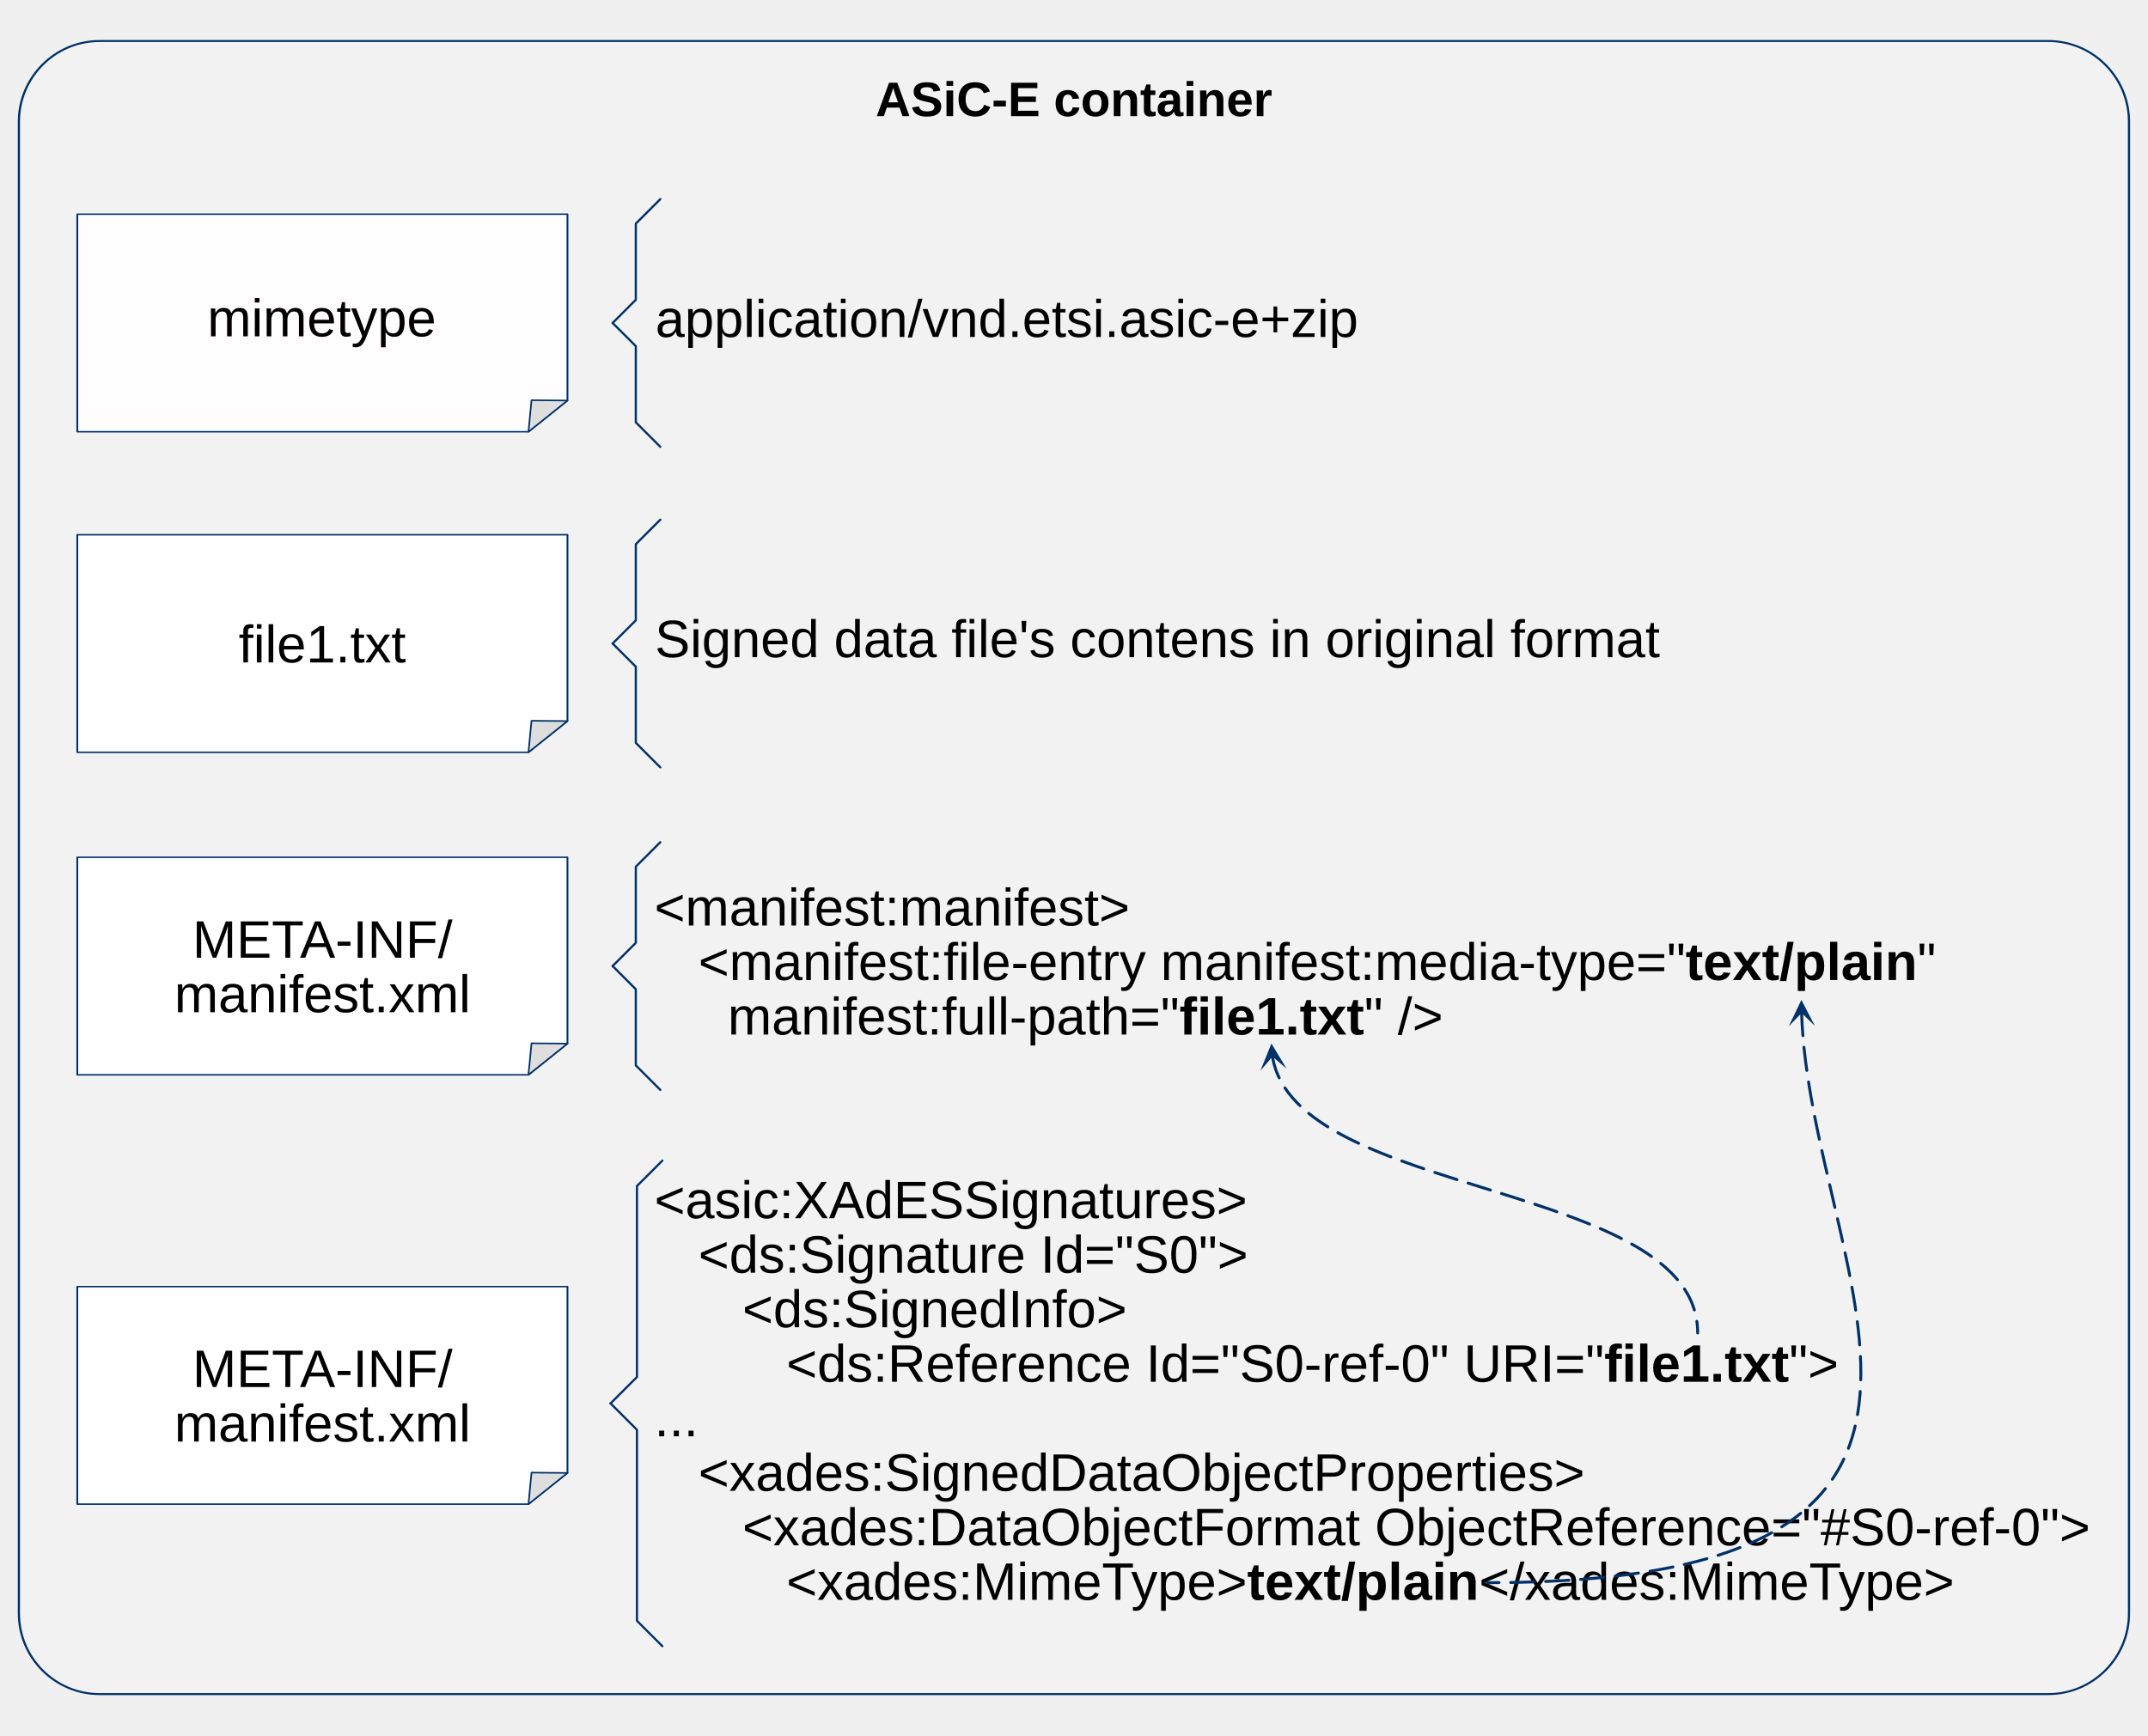
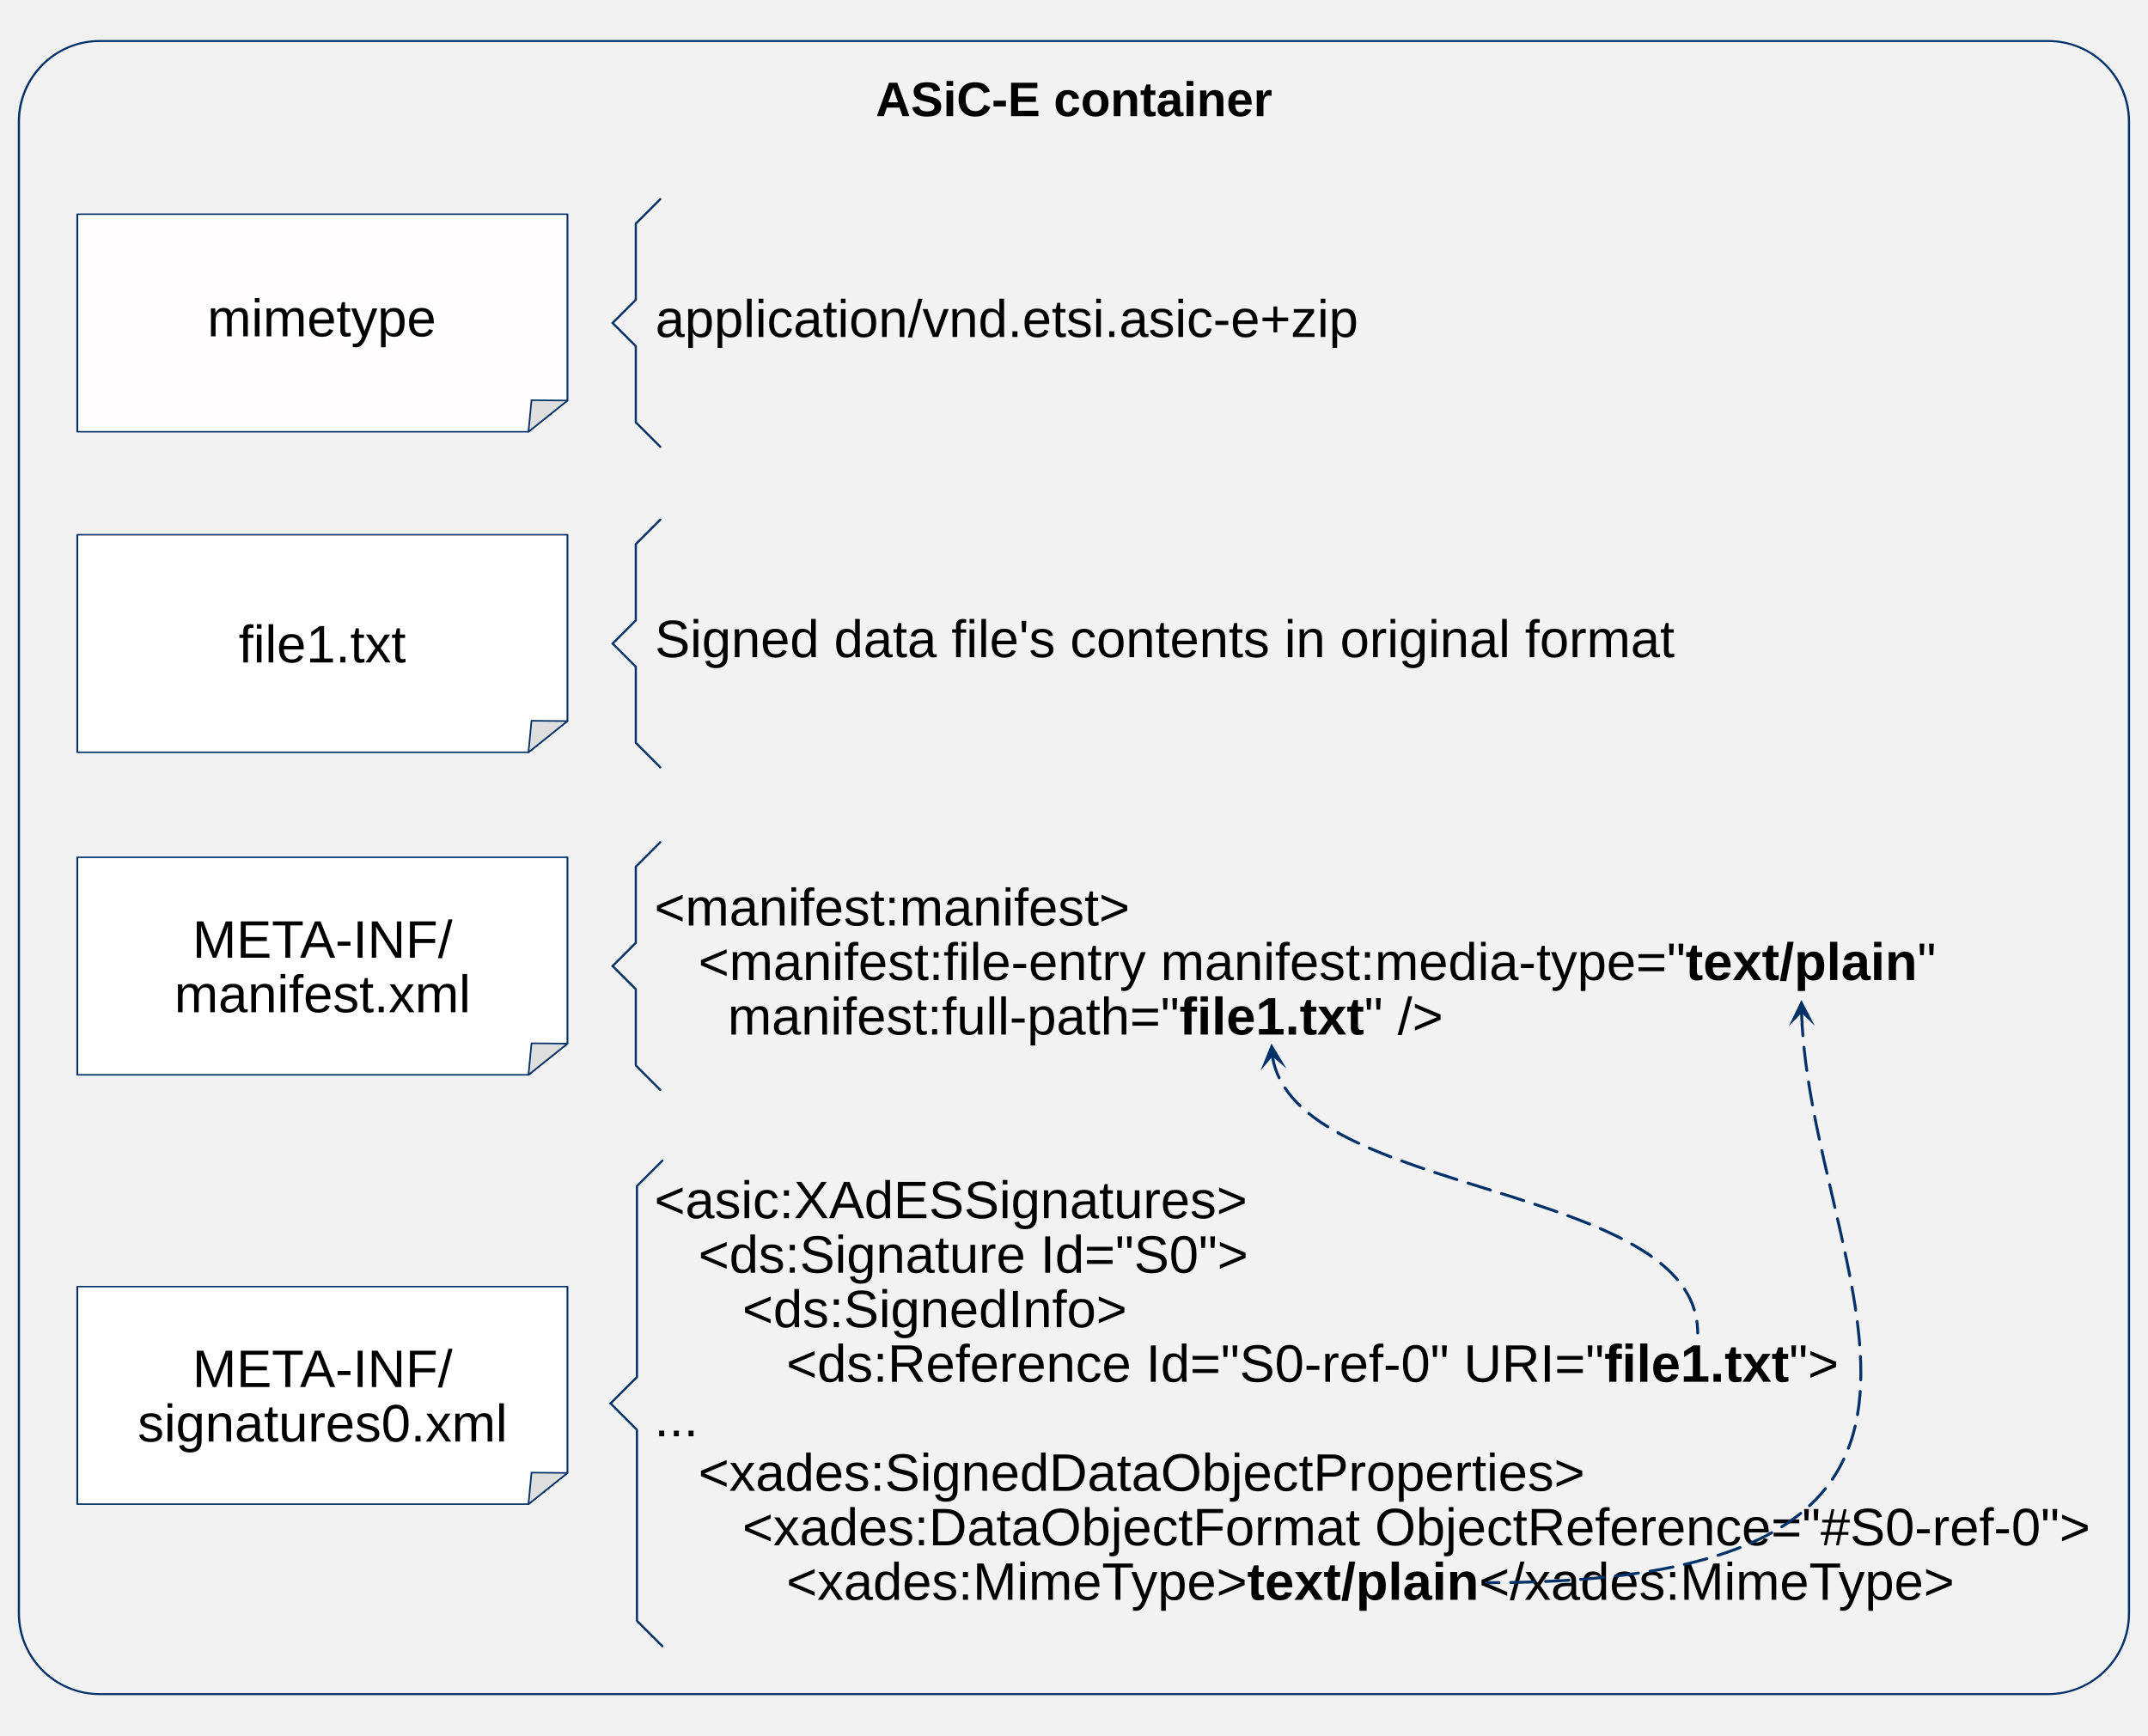
<svg xmlns="http://www.w3.org/2000/svg" width="646" height="522" viewBox="0 0 12284 9922" version="1.1" xml:space="preserve" style="fill-rule:evenodd;clip-rule:evenodd;stroke-linecap:round;stroke-linejoin:round;stroke-miterlimit:1.5;">
  <g transform="matrix(1,0,0,1,-25928,0)">
    <g id="ASiC-E-container-s-contents" transform="matrix(0.962963,0,0,0.777778,960.066,0)">
      <rect x="25928.2" y="0" width="12755.9" height="12755.9" style="fill:none;" />
      <g transform="matrix(1.03846,0,0,1.28571,-1285.43,-885.59)">
        <g transform="matrix(1,0,0,1,0,-713.048)">
          <g transform="matrix(1,0,0,0.90994,0.238845,614.124)">
            <path d="M38380.9,1629.13C38380.9,1348.81 38173.8,1121.22 37918.8,1121.22L26775.7,1121.22C26520.7,1121.22 26313.6,1348.81 26313.6,1629.13L26313.6,11005.4C26313.6,11285.8 26520.7,11513.3 26775.7,11513.3L37918.8,11513.3C38173.8,11513.3 38380.9,11285.8 38380.9,11005.4L38380.9,1629.13Z" style="fill:rgb(242,242,242);stroke:rgb(0,49,104);stroke-width:12.5px;" />
          </g>
          <g transform="matrix(1,0,0,1,-851.255,-587.444)">
            <g transform="matrix(0.830605,0,0,0.665521,4619.8,3777.46)">
              <g transform="matrix(1,0,0,1,0.238845,0)">
                <path d="M30919.9,6279.86L30651.4,6548.25L27545.1,6548.25L27545.1,4678.51L30919.9,4678.51L30919.9,6279.86Z" style="fill:white;stroke:rgb(0,49,104);stroke-width:12.5px;" />
              </g>
              <g transform="matrix(0.887337,0,0,1.06686,3454.08,-437.445)">
                <path d="M30650.8,6547.91L30674.4,6293.87L30953.4,6296.49L30650.8,6547.91Z" style="fill:rgb(222,222,222);stroke:rgb(0,49,104);stroke-width:12.5px;" />
              </g>
            </g>
            <g transform="matrix(0.364572,0,0,0.364572,20797.7,4623.48)">
              <text x="20188.2px" y="7795.58px" style="font-family:'ArialMT', 'Arial', sans-serif;font-size:828.263px;">MET<tspan x="21875px 22427.5px " y="7795.58px 7795.58px ">A-</tspan>INF/</text>
              <text x="19903.7px" y="8650.94px" style="font-family:'ArialMT', 'Arial', sans-serif;font-size:828.263px;">manifest.xml</text>
            </g>
          </g>
          <g transform="matrix(0.364572,0,0,0.364572,23854.3,3851.88)">
            <text x="16714.6px" y="7795.58px" style="font-family:'ArialMT', 'Arial', sans-serif;font-size:828.263px;">&lt;manifest:manifest&gt;</text>
            <text x="17404.9px" y="8650.94px" style="font-family:'ArialMT', 'Arial', sans-serif;font-size:828.263px;">&lt;manifest:ﬁle-entry manifest:media-type="</text>
            <text x="32890.4px" y="8650.94px" style="font-family:'Arial-BoldMT', 'Arial', sans-serif;font-weight:700;font-size:828.263px;">text/plain</text>
            <text x="36526.1px" y="8650.94px" style="font-family:'ArialMT', 'Arial', sans-serif;font-size:828.263px;">"</text>
            <text x="17865.1px" y="9506.3px" style="font-family:'ArialMT', 'Arial', sans-serif;font-size:828.263px;">manifest:full-path="</text>
            <text x="24949.9px" y="9506.3px" style="font-family:'Arial-BoldMT', 'Arial', sans-serif;font-weight:700;font-size:828.263px;">ﬁle1.txt</text>
            <text x="27849.6px" y="9506.3px" style="font-family:'ArialMT', 'Arial', sans-serif;font-size:828.263px;">" /&gt;</text>
          </g>
        </g>
        <g>
          <g transform="matrix(1,0,0,1,188.803,-1763.1)">
            <g transform="matrix(0.830605,0,0,0.665521,3579.74,6695.95)">
              <g transform="matrix(1,0,0,1,0.238845,0)">
                <path d="M30919.9,6279.86L30651.4,6548.25L27545.1,6548.25L27545.1,4678.51L30919.9,4678.51L30919.9,6279.86Z" style="fill:white;stroke:rgb(0,49,104);stroke-width:12.5px;" />
              </g>
              <g transform="matrix(0.887337,0,0,1.06686,3454.08,-437.445)">
                <path d="M30650.8,6547.91L30674.4,6293.87L30953.4,6296.49L30650.8,6547.91Z" style="fill:rgb(222,222,222);stroke:rgb(0,49,104);stroke-width:12.5px;" />
              </g>
            </g>
            <g transform="matrix(0.364572,0,0,0.364572,19757.7,7541.97)">
              <text x="20188.2px" y="7795.58px" style="font-family:'ArialMT', 'Arial', sans-serif;font-size:828.263px;">MET<tspan x="21875px 22427.5px " y="7795.58px 7795.58px ">A-</tspan>INF/</text>
-               <text x="19903.7px" y="8650.94px" style="font-family:'ArialMT', 'Arial', sans-serif;font-size:828.263px;">manifest.xml</text>
+               <text x="19328.2px" y="8650.94px" style="font-family:'ArialMT', 'Arial', sans-serif;font-size:828.263px;">signatures0.xml</text>
            </g>
          </g>
          <g transform="matrix(0.364572,0,0,0.364572,23854.3,4813.34)">
            <text x="16714.6px" y="7795.58px" style="font-family:'ArialMT', 'Arial', sans-serif;font-size:828.263px;">&lt;asic:XAdESSignatures&gt;</text>
            <text x="17404.9px" y="8650.94px" style="font-family:'ArialMT', 'Arial', sans-serif;font-size:828.263px;">&lt;ds:Signature Id="S0"&gt;</text>
            <text x="18095.3px" y="9506.3px" style="font-family:'ArialMT', 'Arial', sans-serif;font-size:828.263px;">&lt;ds:SignedInfo&gt;</text>
            <text x="18785.6px" y="10361.7px" style="font-family:'ArialMT', 'Arial', sans-serif;font-size:828.263px;">&lt;ds:Reference Id="S0-ref-0" URI="</text>
            <text x="31614.4px" y="10361.7px" style="font-family:'Arial-BoldMT', 'Arial', sans-serif;font-weight:700;font-size:828.263px;">ﬁle1.txt</text>
            <text x="34514.1px" y="10361.7px" style="font-family:'ArialMT', 'Arial', sans-serif;font-size:828.263px;">"&gt;</text>
            <text x="16714.6px" y="11217px" style="font-family:'ArialMT', 'Arial', sans-serif;font-size:828.263px;">...</text>
            <text x="17404.9px" y="12072.4px" style="font-family:'ArialMT', 'Arial', sans-serif;font-size:828.263px;">&lt;xades:SignedDataObjectProperties&gt;</text>
            <text x="18095.3px" y="12927.7px" style="font-family:'ArialMT', 'Arial', sans-serif;font-size:828.263px;">&lt;xades:DataObjectFormat ObjectReference="#S0-ref-0"&gt;</text>
            <text x="18785.6px" y="13783.1px" style="font-family:'ArialMT', 'Arial', sans-serif;font-size:828.263px;">&lt;xades:MimeT<tspan x="24194.4px 24608.5px " y="13783.1px 13783.1px ">yp</tspan>e&gt;</text>
            <text x="26013.5px" y="13783.1px" style="font-family:'Arial-BoldMT', 'Arial', sans-serif;font-weight:700;font-size:828.263px;">text/plain</text>
            <text x="29649.3px" y="13783.1px" style="font-family:'ArialMT', 'Arial', sans-serif;font-size:828.263px;">&lt;/xades:MimeT<tspan x="35288.2px 35702.3px " y="13783.1px 13783.1px ">yp</tspan>e&gt;</text>
          </g>
        </g>
        <g transform="matrix(1,0,0,1,0,-200.604)">
          <g transform="matrix(1,0,0,1,-848.159,-408.235)">
            <g transform="matrix(0.830605,0,0,0.665521,4616.7,1240.88)">
              <g transform="matrix(1,0,0,1,0.238845,0)">
                <path d="M30919.9,6279.86L30651.4,6548.25L27545.1,6548.25L27545.1,4678.51L30919.9,4678.51L30919.9,6279.86Z" style="fill:white;stroke:rgb(0,49,104);stroke-width:12.5px;" />
              </g>
              <g transform="matrix(0.887337,0,0,1.06686,3454.08,-437.445)">
                <path d="M30650.8,6547.91L30674.4,6293.87L30953.4,6296.49L30650.8,6547.91Z" style="fill:rgb(222,222,222);stroke:rgb(0,49,104);stroke-width:12.5px;" />
              </g>
            </g>
            <g transform="matrix(0.364572,0,0,0.364572,20793.4,2242.81)">
              <text x="20915.9px" y="7795.58px" style="font-family:'ArialMT', 'Arial', sans-serif;font-size:828.263px;">ﬁle1.txt</text>
            </g>
          </g>
          <g transform="matrix(0.364572,0,0,0.364572,23857.2,1804.57)">
-             <text x="16714.6px" y="7795.58px" style="font-family:'ArialMT', 'Arial', sans-serif;font-size:828.263px;">Signed data ﬁle's contens in original format</text>
+             <text x="16714.6px" y="7795.58px" style="font-family:'ArialMT', 'Arial', sans-serif;font-size:828.263px;">Signed data ﬁle's contents in original format</text>
          </g>
        </g>
        <g transform="matrix(1,0,0,1,0,11.3325)">
          <g transform="matrix(1,0,0,1,-851.255,-22.1874)">
            <g transform="matrix(0.830605,0,0,0.665521,4619.8,-1190.71)">
              <g transform="matrix(1,0,0,1,0.238845,0)">
                <path d="M30919.9,6279.86L30651.4,6548.25L27545.1,6548.25L27545.1,4678.51L30919.9,4678.51L30919.9,6279.86Z" style="fill:rgb(255,253,253);stroke:rgb(0,49,104);stroke-width:12.5px;" />
              </g>
              <g transform="matrix(0.887337,0,0,1.06686,3454.08,-437.445)">
                <path d="M30650.8,6547.91L30674.4,6293.87L30953.4,6296.49L30650.8,6547.91Z" style="fill:rgb(222,222,222);stroke:rgb(0,49,104);stroke-width:12.5px;" />
              </g>
            </g>
            <g transform="matrix(0.364572,0,0,0.364572,20793.4,-220.622)">
              <text x="20432.8px" y="7795.58px" style="font-family:'ArialMT', 'Arial', sans-serif;font-size:828.263px;">mimetype</text>
            </g>
          </g>
          <g transform="matrix(0.364572,0,0,0.364572,23859.9,-239.197)">
            <text x="16714.6px" y="7795.58px" style="font-family:'ArialMT', 'Arial', sans-serif;font-size:828.263px;">application/vnd.etsi.asic-e+zip</text>
          </g>
        </g>
        <g transform="matrix(1,0,0,1,0,-42.4649)">
          <g>
            <g transform="matrix(1,0,0,1,0.238845,0)">
              <path d="M29981.7,5546.88L29841.6,5686.99L29841.6,6122.62L29709,6255.27" style="fill:none;stroke:rgb(0,49,104);stroke-width:12.5px;" />
            </g>
            <g transform="matrix(1,0,0,-1,0.238824,12510.5)">
              <path d="M29981.7,5546.88L29841.6,5686.99L29841.6,6122.62L29709,6255.27" style="fill:none;stroke:rgb(0,49,104);stroke-width:12.5px;" />
            </g>
          </g>
        </g>
        <g transform="matrix(1,0,0,1,0,-1887.4)">
          <g>
            <g transform="matrix(1,0,0,1,0.238845,0)">
              <path d="M29981.7,5546.88L29841.6,5686.99L29841.6,6122.62L29709,6255.27" style="fill:none;stroke:rgb(0,49,104);stroke-width:12.5px;" />
            </g>
            <g transform="matrix(1,0,0,-1,0.238824,12510.5)">
              <path d="M29981.7,5546.88L29841.6,5686.99L29841.6,6122.62L29709,6255.27" style="fill:none;stroke:rgb(0,49,104);stroke-width:12.5px;" />
            </g>
          </g>
        </g>
        <g transform="matrix(1,0,0,1,0,-3721)">
          <g>
            <g transform="matrix(1,0,0,1,0.238845,0)">
              <path d="M29981.7,5546.88L29841.6,5686.99L29841.6,6122.62L29709,6255.27" style="fill:none;stroke:rgb(0,49,104);stroke-width:12.5px;" />
            </g>
            <g transform="matrix(1,0,0,-1,0.238824,12510.5)">
              <path d="M29981.7,5546.88L29841.6,5686.99L29841.6,6122.62L29709,6255.27" style="fill:none;stroke:rgb(0,49,104);stroke-width:12.5px;" />
            </g>
          </g>
        </g>
        <g transform="matrix(1,0,0,1,13.737,0)">
          <g transform="matrix(1,0,0,1,0.238845,0)">
            <path d="M29979.7,7325.95L29834.5,7471.08L29834.5,8563.63L29683.5,8714.63" style="fill:none;stroke:rgb(0,49,104);stroke-width:12.5px;" />
          </g>
          <g transform="matrix(1,0,0,-1,0.239359,17429.3)">
            <path d="M29979.7,7325.95L29834.5,7471.08L29834.5,8563.63L29683.5,8714.63" style="fill:none;stroke:rgb(0,49,104);stroke-width:12.5px;" />
          </g>
        </g>
        <g transform="matrix(1,0,0,1,0.238845,0)">
          <g transform="matrix(1,-0,-0,1,26205.5,688.792)">
            <path d="M7208.24,6122.7L7271.15,5967.25L7357.77,6110.85L7277.08,6042.01L7208.24,6122.7Z" style="fill:rgb(0,49,104);" />
            <path d="M9708.8,7622.82C9708.8,6752.38 7409.27,6856.43 7277.08,6042.01" style="fill:none;stroke:rgb(0,49,104);stroke-width:16.67px;stroke-dasharray:66.67,66.67,66.67,0;" />
          </g>
        </g>
        <g transform="matrix(1,0,0,1,2175.37,101.831)">
          <g transform="matrix(1,-0,-0,1,24030.4,586.961)">
            <path d="M10229.3,5868.98L10301.8,5717.77L10379.2,5866.52L10303,5792.76L10229.3,5868.98Z" style="fill:rgb(0,49,104);" />
            <path d="M8505.95,9051.43C11745.4,9051.43 10350.6,7266.76 10303,5792.76" style="fill:none;stroke:rgb(0,49,104);stroke-width:16.67px;stroke-dasharray:66.67,66.67,66.67,0;" />
          </g>
        </g>
        <g transform="matrix(0.3353,0,0,0.3353,24690.9,-1262.75)">
          <text x="22835.5px" y="7795.58px" text-anchor="middle" style="font-family:'Arial-BoldMT', 'Arial', sans-serif;font-weight:700;font-size:828.263px;">ASiC-E container</text>
        </g>
      </g>
    </g>
  </g>
</svg>
